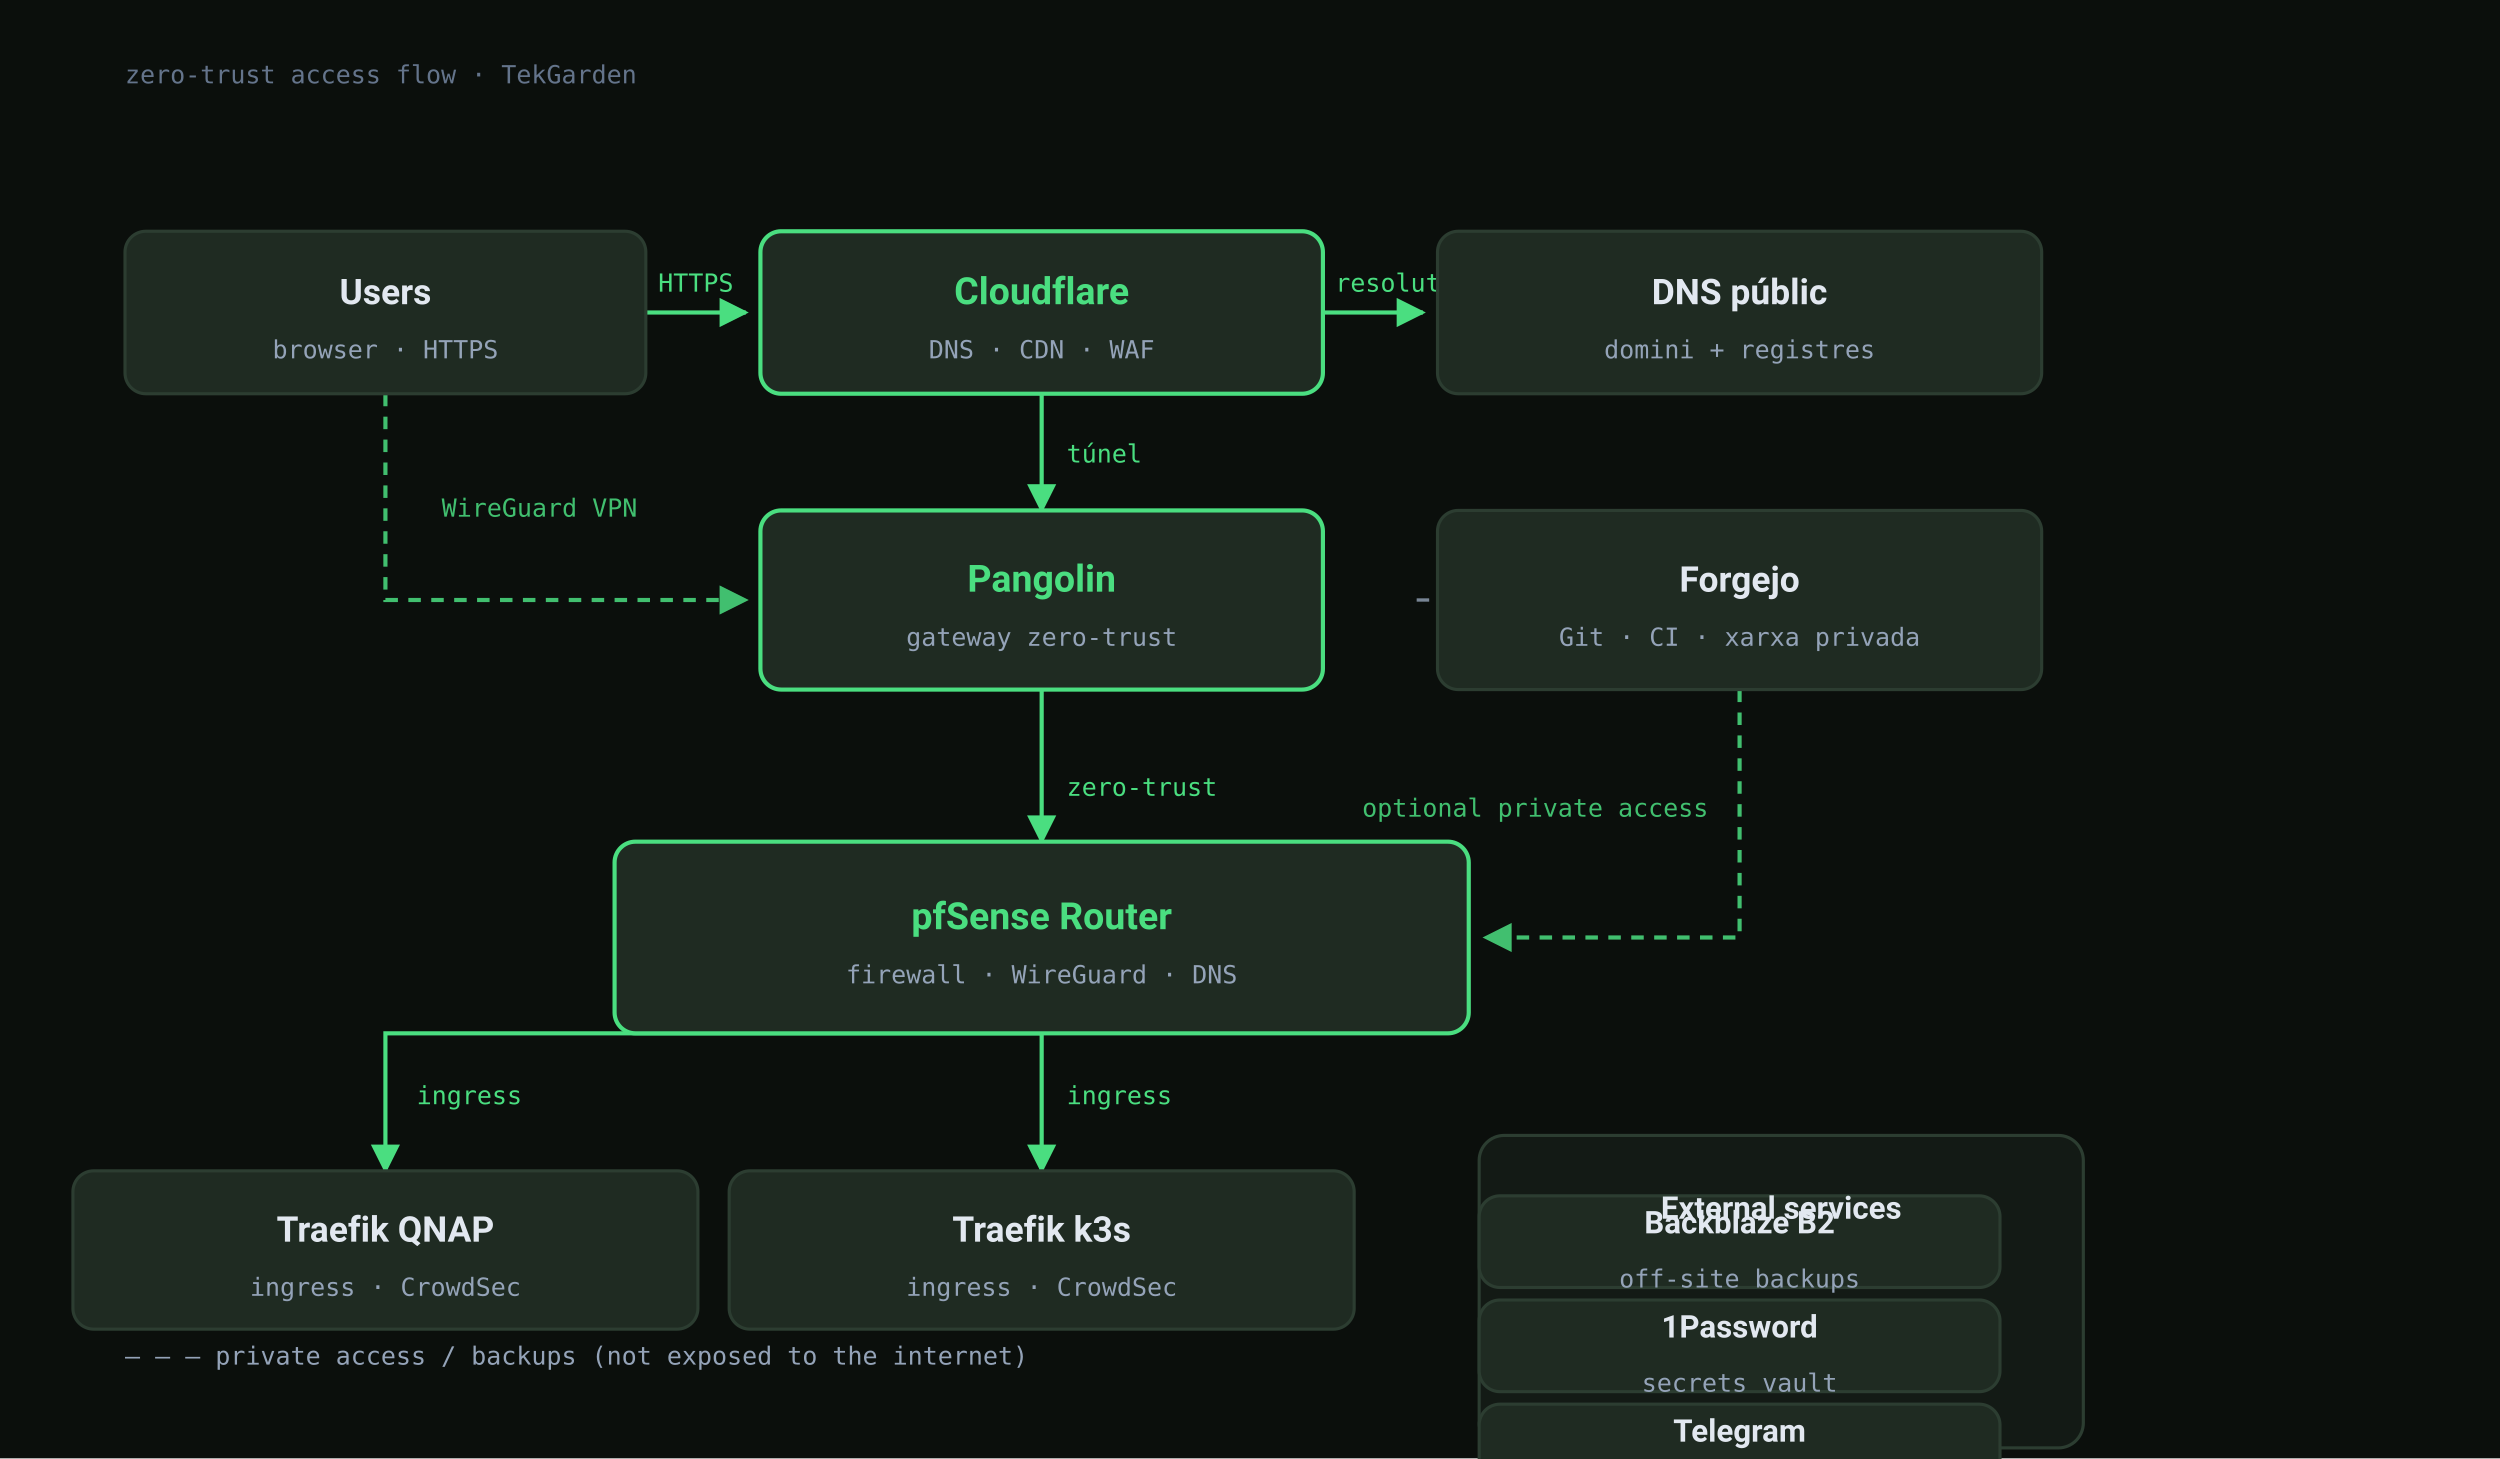
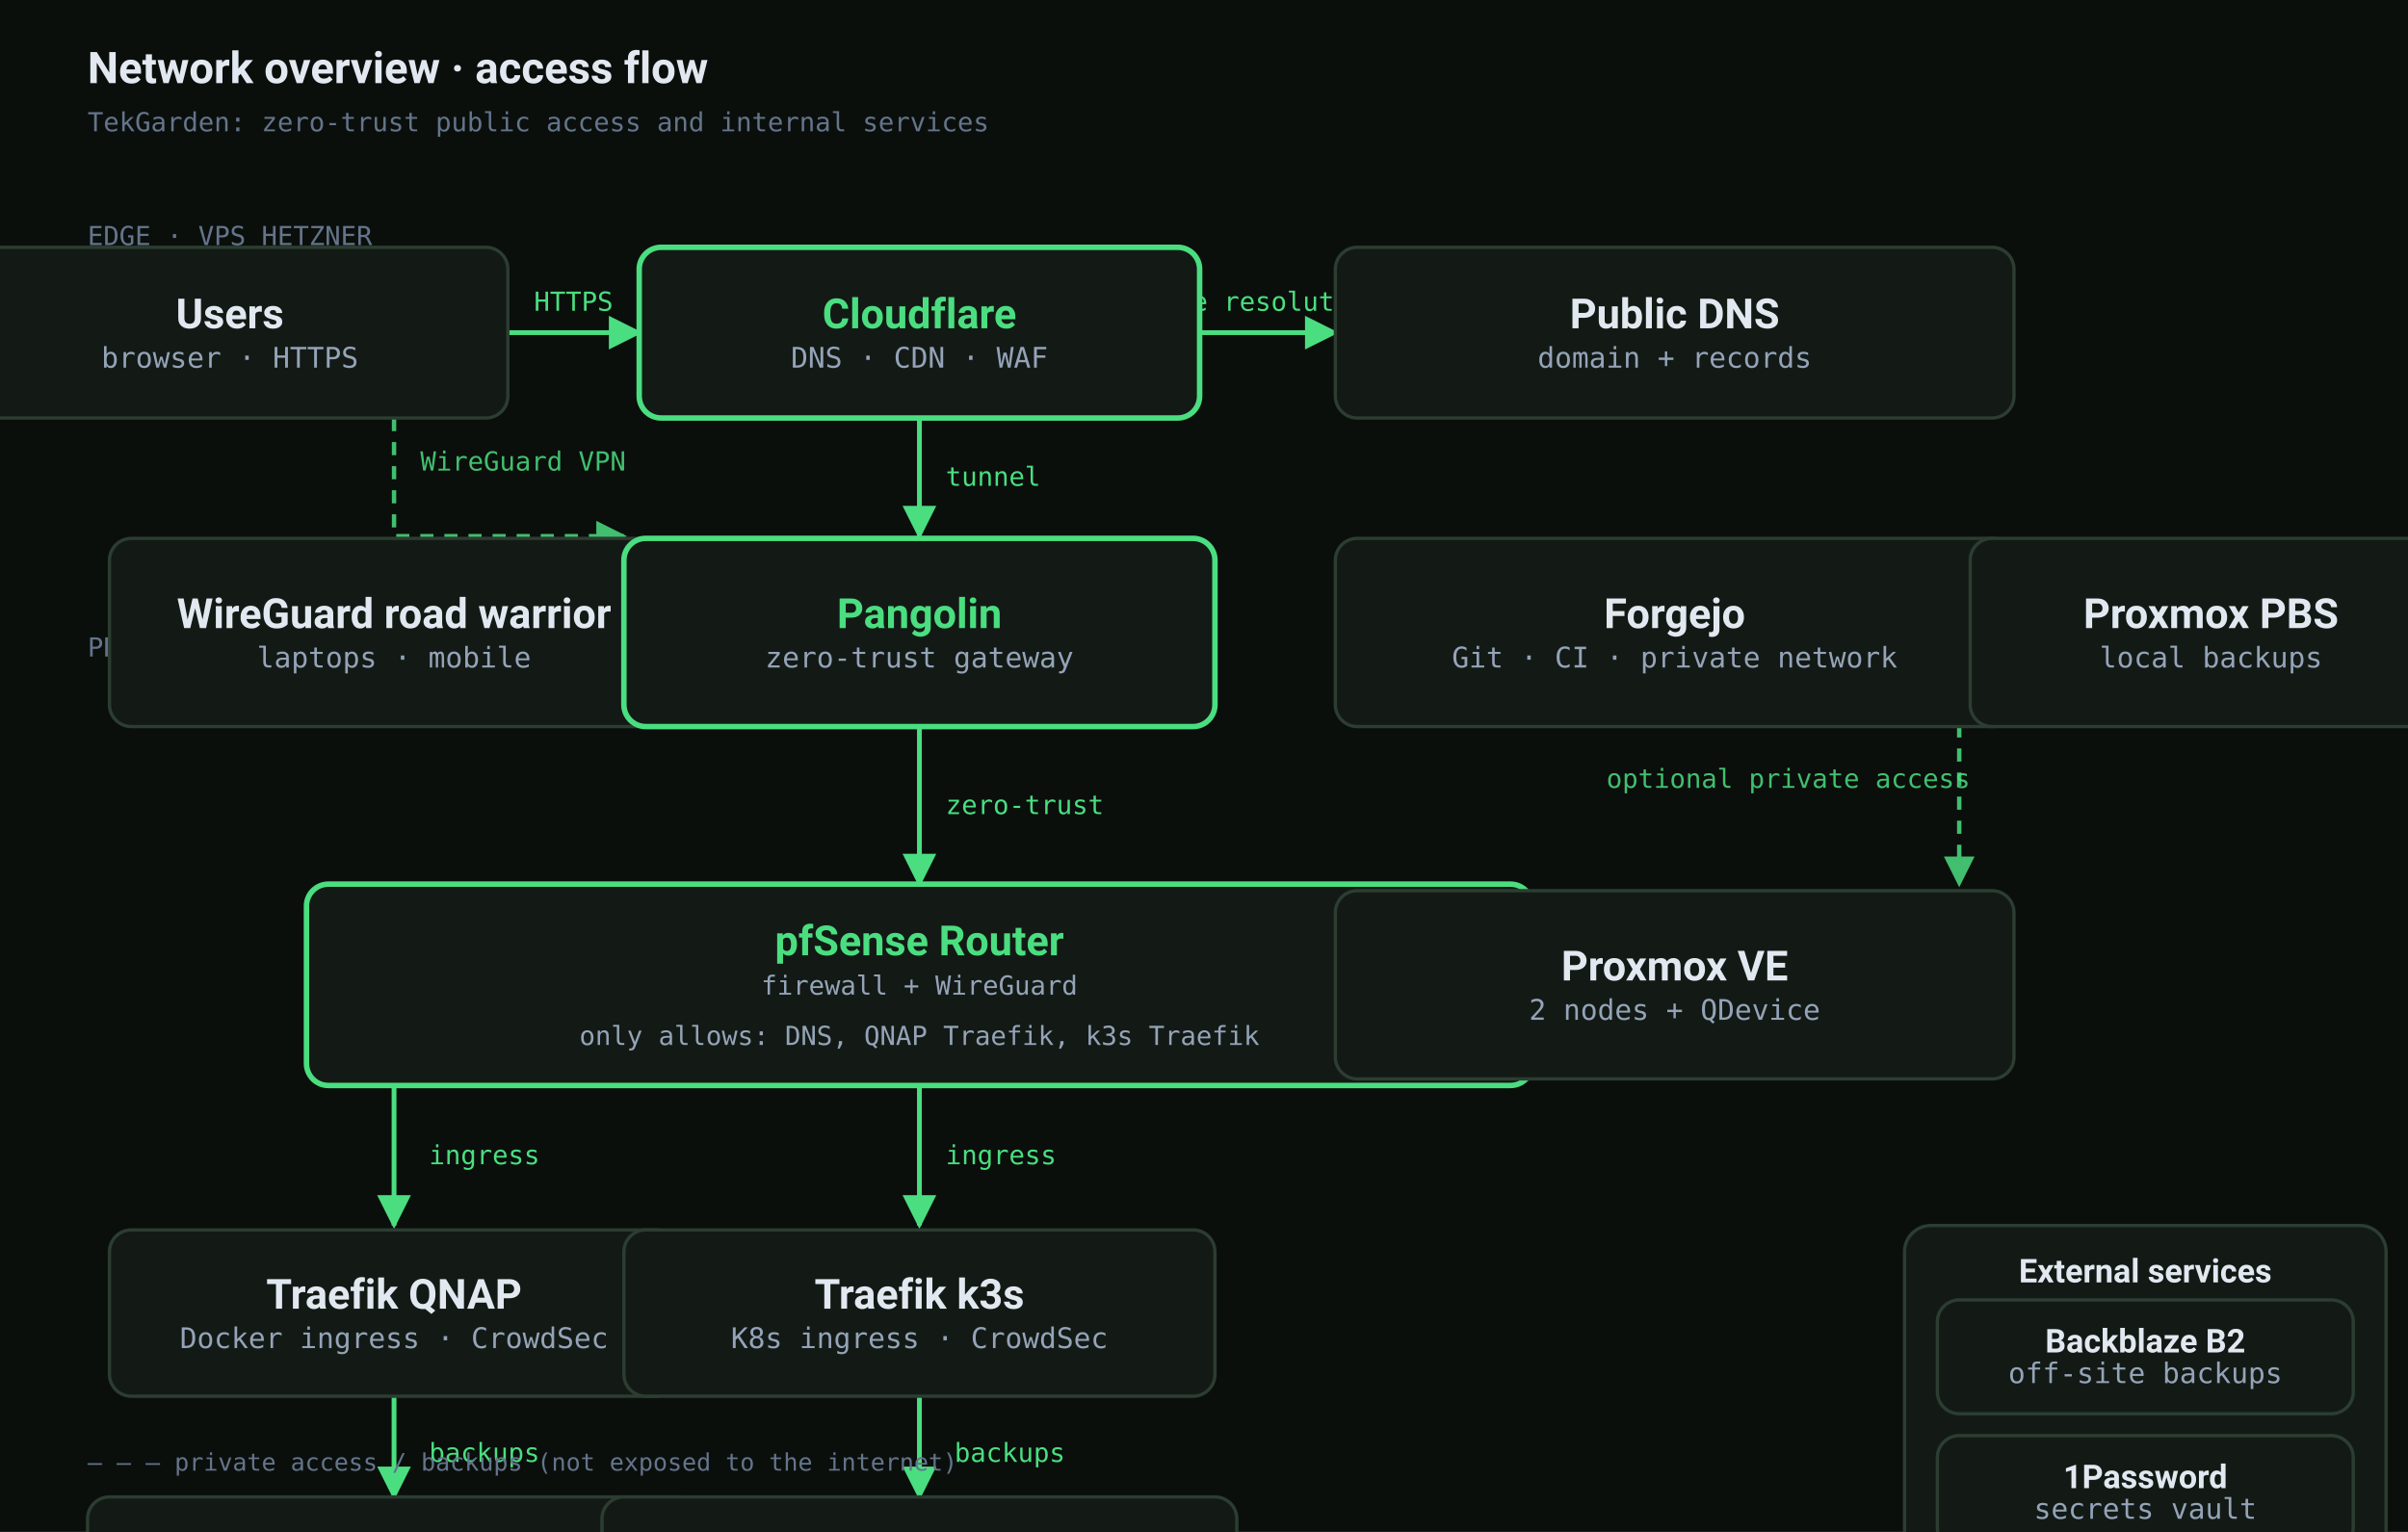
- <svg xmlns="http://www.w3.org/2000/svg" width="1200" height="700" viewBox="0 0 1200 700" role="img" aria-labelledby="tit desc">
+ <svg xmlns="http://www.w3.org/2000/svg" width="1100" height="700" viewBox="0 0 1100 700" role="img" aria-labelledby="tit desc">
  <defs>
    <marker id="fl" viewBox="0 0 10 10" refX="9" refY="5" markerWidth="7" markerHeight="7" orient="auto-start-reverse">
      <path d="M0,0 L10,5 L0,10 z" fill="#4ade80" />
    </marker>
-     <marker id="flg" viewBox="0 0 10 10" refX="9" refY="5" markerWidth="7" markerHeight="7" orient="auto-start-reverse">
+     <marker id="fm" viewBox="0 0 10 10" refX="9" refY="5" markerWidth="7" markerHeight="7" orient="auto-start-reverse">
      <path d="M0,0 L10,5 L0,10 z" fill="#94a3b8" />
    </marker>
  </defs>
-   <rect x="0" y="0" width="1200" height="700" fill="#0b0f0c" />
-   <g fill="none" stroke="#4ade80" stroke-width="2">
-     <path d="M310,150 L358,150" marker-end="url(#fl)" />
-     <path d="M635,150 L683,150" marker-end="url(#fl)" />
-     <path d="M500,189 L500,245" marker-end="url(#fl)" />
-     <path d="M500,331 L500,404" marker-end="url(#fl)" />
-     <path d="M500,496 L500,562" marker-end="url(#fl)" />
-     <path d="M500,496 L185,496 L185,562" marker-end="url(#fl)" />
+   <rect x="0" y="0" width="1100" height="700" fill="#0b0f0c" />
+   <text x="40" y="38" font-family="system-ui, -apple-system, 'Segoe UI', Roboto, sans-serif" font-size="20" font-weight="700" fill="#e2e8f0">Network overview · access flow</text>
+   <text x="40" y="60" font-family="ui-monospace, 'SFMono-Regular', Menlo, Consolas, monospace" font-size="12" fill="#64748b">TekGarden: zero-trust public access and internal services</text>
+   <text x="40" y="112" font-family="ui-monospace, 'SFMono-Regular', Menlo, Consolas, monospace" font-size="12" fill="#64748b">EDGE · VPS HETZNER</text>
+   <text x="40" y="300" font-family="ui-monospace, 'SFMono-Regular', Menlo, Consolas, monospace" font-size="12" fill="#64748b">PROXMOX / ON-PREM</text>
+   <g fill="none" stroke="#4ade80" stroke-width="2.2">
+     <path d="M232,152 L292,152" marker-end="url(#fl)" />
+     <path d="M545,152 L610,152" marker-end="url(#fl)" />
+     <path d="M420,191 L420,245" marker-end="url(#fl)" />
+     <path d="M420,331 L420,404" marker-end="url(#fl)" />
+     <path d="M420,496 L420,560" marker-end="url(#fl)" />
+     <path d="M420,496 L180,496 L180,560" marker-end="url(#fl)" />
+     <path d="M180,638 L180,684" marker-end="url(#fl)" />
+     <path d="M420,638 L420,684" marker-end="url(#fl)" />
  </g>
  <g fill="none" stroke="#4ade80" stroke-width="2" stroke-dasharray="6 5" opacity="0.85">
-     <path d="M185,189 L185,288 L358,288" marker-end="url(#fl)" />
-     <path d="M835,331 L835,450 L713,450" marker-end="url(#fl)" />
+     <path d="M180,191 L180,245 L285,245" marker-end="url(#fl)" />
+     <path d="M805,289 L895,289 L895,404" marker-end="url(#fl)" />
  </g>
-   <g fill="none" stroke="#94a3b8" stroke-width="1.6" stroke-dasharray="6 5" opacity="0.8">
-     <path d="M680,288 L835,288" marker-end="url(#flg)" />
-     <path d="M910,620 L835,620" marker-end="url(#flg)" />
+   <g fill="none" stroke="#94a3b8" stroke-width="1.6" stroke-dasharray="6 5" opacity="0.75">
+     <path d="M765,289 L765,289" marker-end="url(#fm)" />
  </g>
  <g font-family="ui-monospace, 'SFMono-Regular', Menlo, Consolas, monospace" font-size="12" fill="#4ade80">
-     <text x="334" y="140" text-anchor="middle">HTTPS</text>
-     <text x="659" y="140" text-anchor="middle">name resolution</text>
-     <text x="512" y="222">túnel</text>
-     <text x="512" y="382">zero-trust</text>
-     <text x="512" y="530">ingress</text>
-     <text x="200" y="530">ingress</text>
+     <text x="262" y="142" text-anchor="middle">HTTPS</text>
+     <text x="577" y="142" text-anchor="middle">name resolution</text>
+     <text x="432" y="222">tunnel</text>
+     <text x="432" y="372">zero-trust</text>
+     <text x="432" y="532">ingress</text>
+     <text x="196" y="532">ingress</text>
+     <text x="196" y="668">backups</text>
+     <text x="436" y="668">backups</text>
  </g>
  <g font-family="ui-monospace, 'SFMono-Regular', Menlo, Consolas, monospace" font-size="12" fill="#4ade80" opacity="0.85">
-     <text x="212" y="248">WireGuard VPN</text>
-     <text x="820" y="392" text-anchor="end">optional private access</text>
+     <text x="192" y="215">WireGuard VPN</text>
+     <text x="900" y="360" text-anchor="end">optional private access</text>
  </g>
  <g font-family="ui-monospace, 'SFMono-Regular', Menlo, Consolas, monospace" font-size="12" fill="#94a3b8" opacity="0.8">
-     <text x="757" y="278" text-anchor="middle">GitOps pull</text>
-     <text x="872" y="610" text-anchor="middle">op inject · alerts</text>
  </g>
-   <g stroke="#2c3d31" stroke-width="1.5" fill="#131a15">
-     <rect x="710" y="545" width="290" height="150" rx="12" />
-   </g>
-   <rect x="60" y="111" width="250" height="78" rx="10" fill="#1f2b22" stroke="#2c3d31" stroke-width="1.5" />
-   <text x="185" y="146" text-anchor="middle" font-family="system-ui, -apple-system, 'Segoe UI', Roboto, sans-serif" font-size="17" font-weight="600" fill="#e2e8f0">Users</text>
-   <text x="185" y="172" text-anchor="middle" font-family="ui-monospace, 'SFMono-Regular', Menlo, Consolas, monospace" font-size="12" fill="#94a3b8">browser · HTTPS</text>
-   <rect x="365" y="111" width="270" height="78" rx="10" fill="#1f2b22" stroke="#4ade80" stroke-width="2" />
-   <text x="500" y="146" text-anchor="middle" font-family="system-ui, -apple-system, 'Segoe UI', Roboto, sans-serif" font-size="18" font-weight="600" fill="#4ade80">Cloudflare</text>
-   <text x="500" y="172" text-anchor="middle" font-family="ui-monospace, 'SFMono-Regular', Menlo, Consolas, monospace" font-size="12" fill="#94a3b8">DNS · CDN · WAF</text>
-   <rect x="690" y="111" width="290" height="78" rx="10" fill="#1f2b22" stroke="#2c3d31" stroke-width="1.5" />
-   <text x="835" y="146" text-anchor="middle" font-family="system-ui, -apple-system, 'Segoe UI', Roboto, sans-serif" font-size="17" font-weight="600" fill="#e2e8f0">DNS públic</text>
-   <text x="835" y="172" text-anchor="middle" font-family="ui-monospace, 'SFMono-Regular', Menlo, Consolas, monospace" font-size="12" fill="#94a3b8">domini + registres</text>
-   <rect x="365" y="245" width="270" height="86" rx="10" fill="#1f2b22" stroke="#4ade80" stroke-width="2" />
-   <text x="500" y="284" text-anchor="middle" font-family="system-ui, -apple-system, 'Segoe UI', Roboto, sans-serif" font-size="18" font-weight="600" fill="#4ade80">Pangolin</text>
-   <text x="500" y="310" text-anchor="middle" font-family="ui-monospace, 'SFMono-Regular', Menlo, Consolas, monospace" font-size="12" fill="#94a3b8">gateway zero-trust</text>
-   <rect x="690" y="245" width="290" height="86" rx="10" fill="#1f2b22" stroke="#2c3d31" stroke-width="1.5" />
-   <text x="835" y="284" text-anchor="middle" font-family="system-ui, -apple-system, 'Segoe UI', Roboto, sans-serif" font-size="17" font-weight="600" fill="#e2e8f0">Forgejo</text>
-   <text x="835" y="310" text-anchor="middle" font-family="ui-monospace, 'SFMono-Regular', Menlo, Consolas, monospace" font-size="12" fill="#94a3b8">Git · CI · xarxa privada</text>
-   <rect x="295" y="404" width="410" height="92" rx="10" fill="#1f2b22" stroke="#4ade80" stroke-width="2" />
-   <text x="500" y="446" text-anchor="middle" font-family="system-ui, -apple-system, 'Segoe UI', Roboto, sans-serif" font-size="18" font-weight="600" fill="#4ade80">pfSense Router</text>
-   <text x="500" y="472" text-anchor="middle" font-family="ui-monospace, 'SFMono-Regular', Menlo, Consolas, monospace" font-size="12" fill="#94a3b8">firewall · WireGuard · DNS</text>
-   <rect x="35" y="562" width="300" height="76" rx="10" fill="#1f2b22" stroke="#2c3d31" stroke-width="1.5" />
-   <text x="185" y="596" text-anchor="middle" font-family="system-ui, -apple-system, 'Segoe UI', Roboto, sans-serif" font-size="17" font-weight="600" fill="#e2e8f0">Traefik QNAP</text>
-   <text x="185" y="622" text-anchor="middle" font-family="ui-monospace, 'SFMono-Regular', Menlo, Consolas, monospace" font-size="12" fill="#94a3b8">ingress · CrowdSec</text>
-   <rect x="350" y="562" width="300" height="76" rx="10" fill="#1f2b22" stroke="#2c3d31" stroke-width="1.5" />
-   <text x="500" y="596" text-anchor="middle" font-family="system-ui, -apple-system, 'Segoe UI', Roboto, sans-serif" font-size="17" font-weight="600" fill="#e2e8f0">Traefik k3s</text>
-   <text x="500" y="622" text-anchor="middle" font-family="ui-monospace, 'SFMono-Regular', Menlo, Consolas, monospace" font-size="12" fill="#94a3b8">ingress · CrowdSec</text>
-   <rect x="710" y="574" width="250" height="44" rx="10" fill="#1f2b22" stroke="#2c3d31" stroke-width="1.5" />
-   <text x="835" y="592" text-anchor="middle" font-family="system-ui, -apple-system, 'Segoe UI', Roboto, sans-serif" font-size="15" font-weight="600" fill="#e2e8f0">Backblaze B2</text>
-   <text x="835" y="618" text-anchor="middle" font-family="ui-monospace, 'SFMono-Regular', Menlo, Consolas, monospace" font-size="12" fill="#94a3b8">off-site backups</text>
-   <rect x="710" y="624" width="250" height="44" rx="10" fill="#1f2b22" stroke="#2c3d31" stroke-width="1.5" />
-   <text x="835" y="642" text-anchor="middle" font-family="system-ui, -apple-system, 'Segoe UI', Roboto, sans-serif" font-size="15" font-weight="600" fill="#e2e8f0">1Password</text>
-   <text x="835" y="668" text-anchor="middle" font-family="ui-monospace, 'SFMono-Regular', Menlo, Consolas, monospace" font-size="12" fill="#94a3b8">secrets vault</text>
-   <rect x="710" y="674" width="250" height="44" rx="10" fill="#1f2b22" stroke="#2c3d31" stroke-width="1.5" />
-   <text x="835" y="692" text-anchor="middle" font-family="system-ui, -apple-system, 'Segoe UI', Roboto, sans-serif" font-size="15" font-weight="600" fill="#e2e8f0">Telegram</text>
-   <text x="835" y="718" text-anchor="middle" font-family="ui-monospace, 'SFMono-Regular', Menlo, Consolas, monospace" font-size="12" fill="#94a3b8">alerts</text>
-   <text x="855" y="585" text-anchor="middle" font-family="system-ui, -apple-system, 'Segoe UI', Roboto, sans-serif" font-size="15" font-weight="600" fill="#e2e8f0">External services</text>
-   <g font-family="ui-monospace, 'SFMono-Regular', Menlo, Consolas, monospace" font-size="12" fill="#94a3b8">
-     <text x="60" y="655">— — — private access / backups (not exposed to the internet)</text>
-   </g>
-   <text x="60" y="40" font-family="ui-monospace, 'SFMono-Regular', Menlo, Consolas, monospace" font-size="12" fill="#64748b">zero-trust access flow · TekGarden</text>
+   <rect x="-22" y="113" width="254" height="78" rx="10" fill="#131a15" stroke="#2c3d31" stroke-width="1.5" />
+   <text x="105" y="150" text-anchor="middle" font-family="system-ui, -apple-system, 'Segoe UI', Roboto, sans-serif" font-size="19" font-weight="600" fill="#e2e8f0">Users</text>
+   <text x="105" y="168" text-anchor="middle" font-family="ui-monospace, 'SFMono-Regular', Menlo, Consolas, monospace" font-size="13" fill="#94a3b8">browser · HTTPS</text>
+   <rect x="292" y="113" width="256" height="78" rx="10" fill="#131a15" stroke="#4ade80" stroke-width="2.5" />
+   <text x="420" y="150" text-anchor="middle" font-family="system-ui, -apple-system, 'Segoe UI', Roboto, sans-serif" font-size="19" font-weight="600" fill="#4ade80">Cloudflare</text>
+   <text x="420" y="168" text-anchor="middle" font-family="ui-monospace, 'SFMono-Regular', Menlo, Consolas, monospace" font-size="13" fill="#94a3b8">DNS · CDN · WAF</text>
+   <rect x="610" y="113" width="310" height="78" rx="10" fill="#131a15" stroke="#2c3d31" stroke-width="1.5" />
+   <text x="765" y="150" text-anchor="middle" font-family="system-ui, -apple-system, 'Segoe UI', Roboto, sans-serif" font-size="19" font-weight="600" fill="#e2e8f0">Public DNS</text>
+   <text x="765" y="168" text-anchor="middle" font-family="ui-monospace, 'SFMono-Regular', Menlo, Consolas, monospace" font-size="13" fill="#94a3b8">domain + records</text>
+   <rect x="50" y="246" width="260" height="86" rx="10" fill="#131a15" stroke="#2c3d31" stroke-width="1.5" />
+   <text x="180" y="287" text-anchor="middle" font-family="system-ui, -apple-system, 'Segoe UI', Roboto, sans-serif" font-size="19" font-weight="600" fill="#e2e8f0">WireGuard road warrior</text>
+   <text x="180" y="305" text-anchor="middle" font-family="ui-monospace, 'SFMono-Regular', Menlo, Consolas, monospace" font-size="13" fill="#94a3b8">laptops · mobile</text>
+   <rect x="285" y="246" width="270" height="86" rx="10" fill="#131a15" stroke="#4ade80" stroke-width="2.5" />
+   <text x="420" y="287" text-anchor="middle" font-family="system-ui, -apple-system, 'Segoe UI', Roboto, sans-serif" font-size="19" font-weight="600" fill="#4ade80">Pangolin</text>
+   <text x="420" y="305" text-anchor="middle" font-family="ui-monospace, 'SFMono-Regular', Menlo, Consolas, monospace" font-size="13" fill="#94a3b8">zero-trust gateway</text>
+   <rect x="610" y="246" width="310" height="86" rx="10" fill="#131a15" stroke="#2c3d31" stroke-width="1.5" />
+   <text x="765" y="287" text-anchor="middle" font-family="system-ui, -apple-system, 'Segoe UI', Roboto, sans-serif" font-size="19" font-weight="600" fill="#e2e8f0">Forgejo</text>
+   <text x="765" y="305" text-anchor="middle" font-family="ui-monospace, 'SFMono-Regular', Menlo, Consolas, monospace" font-size="13" fill="#94a3b8">Git · CI · private network</text>
+   <rect x="140" y="404" width="560" height="92" rx="10" fill="#131a15" stroke="#4ade80" stroke-width="2.5" />
+   <text x="420" y="436.5" text-anchor="middle" font-family="system-ui, -apple-system, 'Segoe UI', Roboto, sans-serif" font-size="19" font-weight="600" fill="#4ade80">pfSense Router</text>
+   <text x="420" y="454.5" text-anchor="middle" font-family="ui-monospace, 'SFMono-Regular', Menlo, Consolas, monospace" font-size="12" fill="#94a3b8">firewall + WireGuard</text>
+   <text x="420" y="477.5" text-anchor="middle" font-family="ui-monospace, 'SFMono-Regular', Menlo, Consolas, monospace" font-size="12" fill="#94a3b8">only allows: DNS, QNAP Traefik, k3s Traefik</text>
+   <rect x="50" y="562" width="260" height="76" rx="10" fill="#131a15" stroke="#2c3d31" stroke-width="1.5" />
+   <text x="180" y="598" text-anchor="middle" font-family="system-ui, -apple-system, 'Segoe UI', Roboto, sans-serif" font-size="19" font-weight="600" fill="#e2e8f0">Traefik QNAP</text>
+   <text x="180" y="616" text-anchor="middle" font-family="ui-monospace, 'SFMono-Regular', Menlo, Consolas, monospace" font-size="13" fill="#94a3b8">Docker ingress · CrowdSec</text>
+   <rect x="285" y="562" width="270" height="76" rx="10" fill="#131a15" stroke="#2c3d31" stroke-width="1.5" />
+   <text x="420" y="598" text-anchor="middle" font-family="system-ui, -apple-system, 'Segoe UI', Roboto, sans-serif" font-size="19" font-weight="600" fill="#e2e8f0">Traefik k3s</text>
+   <text x="420" y="616" text-anchor="middle" font-family="ui-monospace, 'SFMono-Regular', Menlo, Consolas, monospace" font-size="13" fill="#94a3b8">K8s ingress · CrowdSec</text>
+   <rect x="40" y="684" width="280" height="76" rx="10" fill="#131a15" stroke="#2c3d31" stroke-width="1.5" />
+   <text x="180" y="720" text-anchor="middle" font-family="system-ui, -apple-system, 'Segoe UI', Roboto, sans-serif" font-size="19" font-weight="600" fill="#e2e8f0">QNAP NAS</text>
+   <text x="180" y="738" text-anchor="middle" font-family="ui-monospace, 'SFMono-Regular', Menlo, Consolas, monospace" font-size="13" fill="#94a3b8">Docker · Backrest</text>
+   <rect x="275" y="684" width="290" height="76" rx="10" fill="#131a15" stroke="#2c3d31" stroke-width="1.5" />
+   <text x="420" y="720" text-anchor="middle" font-family="system-ui, -apple-system, 'Segoe UI', Roboto, sans-serif" font-size="19" font-weight="600" fill="#e2e8f0">k3s (2 clusters)</text>
+   <text x="420" y="738" text-anchor="middle" font-family="ui-monospace, 'SFMono-Regular', Menlo, Consolas, monospace" font-size="13" fill="#94a3b8">prod + staging · FluxCD</text>
+   <rect x="610" y="407" width="310" height="86" rx="10" fill="#131a15" stroke="#2c3d31" stroke-width="1.5" />
+   <text x="765" y="448" text-anchor="middle" font-family="system-ui, -apple-system, 'Segoe UI', Roboto, sans-serif" font-size="19" font-weight="600" fill="#e2e8f0">Proxmox VE</text>
+   <text x="765" y="466" text-anchor="middle" font-family="ui-monospace, 'SFMono-Regular', Menlo, Consolas, monospace" font-size="13" fill="#94a3b8">2 nodes + QDevice</text>
+   <rect x="900" y="246" width="220" height="86" rx="10" fill="#131a15" stroke="#2c3d31" stroke-width="1.5" />
+   <text x="1010" y="287" text-anchor="middle" font-family="system-ui, -apple-system, 'Segoe UI', Roboto, sans-serif" font-size="19" font-weight="600" fill="#e2e8f0">Proxmox PBS</text>
+   <text x="1010" y="305" text-anchor="middle" font-family="ui-monospace, 'SFMono-Regular', Menlo, Consolas, monospace" font-size="13" fill="#94a3b8">local backups</text>
+   <rect x="870" y="560" width="220" height="238" rx="12" fill="#131a15" stroke="#2c3d31" stroke-width="1.5" />
+   <text x="980" y="586" text-anchor="middle" font-family="system-ui, -apple-system, 'Segoe UI', Roboto, sans-serif" font-size="15" font-weight="600" fill="#e2e8f0">External services</text>
+   <rect x="885" y="594" width="190" height="52" rx="10" fill="#131a15" stroke="#2c3d31" stroke-width="1.5" />
+   <text x="980" y="618" text-anchor="middle" font-family="system-ui, -apple-system, 'Segoe UI', Roboto, sans-serif" font-size="15" font-weight="600" fill="#e2e8f0">Backblaze B2</text>
+   <text x="980" y="632" text-anchor="middle" font-family="ui-monospace, 'SFMono-Regular', Menlo, Consolas, monospace" font-size="13" fill="#94a3b8">off-site backups</text>
+   <rect x="885" y="656" width="190" height="52" rx="10" fill="#131a15" stroke="#2c3d31" stroke-width="1.5" />
+   <text x="980" y="680" text-anchor="middle" font-family="system-ui, -apple-system, 'Segoe UI', Roboto, sans-serif" font-size="15" font-weight="600" fill="#e2e8f0">1Password</text>
+   <text x="980" y="694" text-anchor="middle" font-family="ui-monospace, 'SFMono-Regular', Menlo, Consolas, monospace" font-size="13" fill="#94a3b8">secrets vault</text>
+   <rect x="885" y="718" width="190" height="52" rx="10" fill="#131a15" stroke="#2c3d31" stroke-width="1.5" />
+   <text x="980" y="742" text-anchor="middle" font-family="system-ui, -apple-system, 'Segoe UI', Roboto, sans-serif" font-size="15" font-weight="600" fill="#e2e8f0">Telegram</text>
+   <text x="980" y="756" text-anchor="middle" font-family="ui-monospace, 'SFMono-Regular', Menlo, Consolas, monospace" font-size="13" fill="#94a3b8">alerts</text>
+   <text x="40" y="672" font-family="ui-monospace, 'SFMono-Regular', Menlo, Consolas, monospace" font-size="11" fill="#64748b">— — — private access / backups (not exposed to the internet)</text>
</svg>
